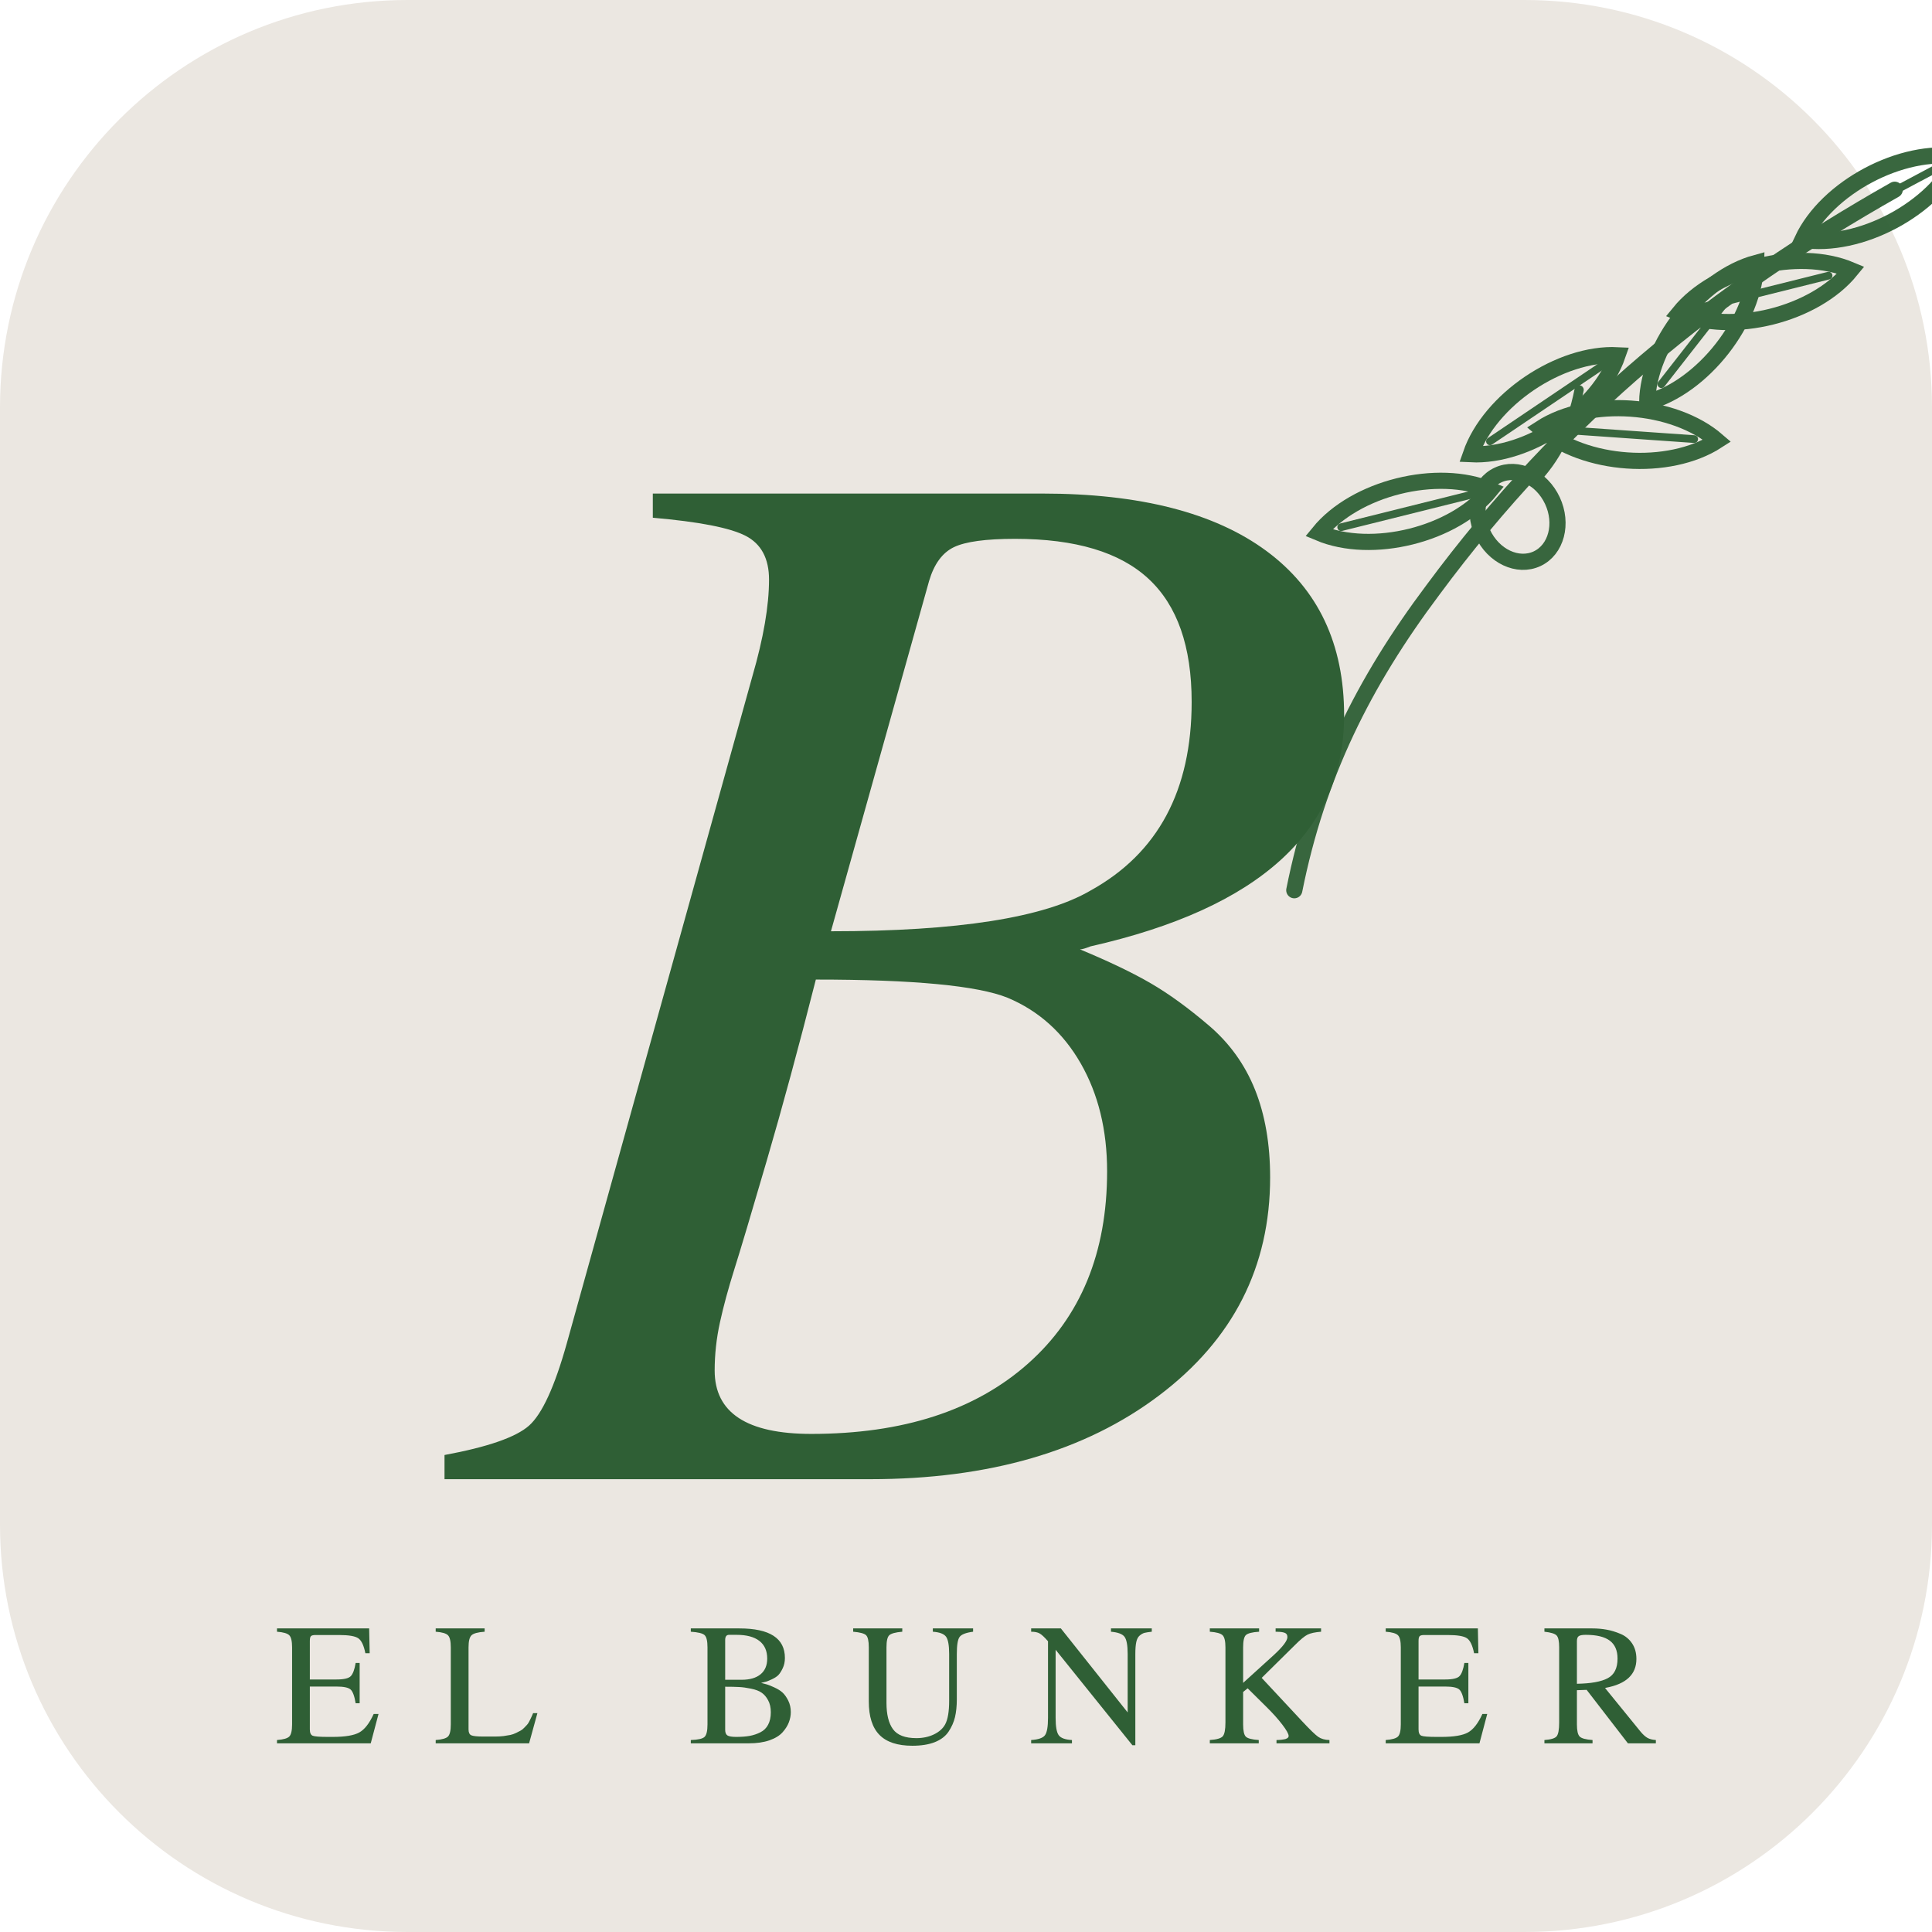
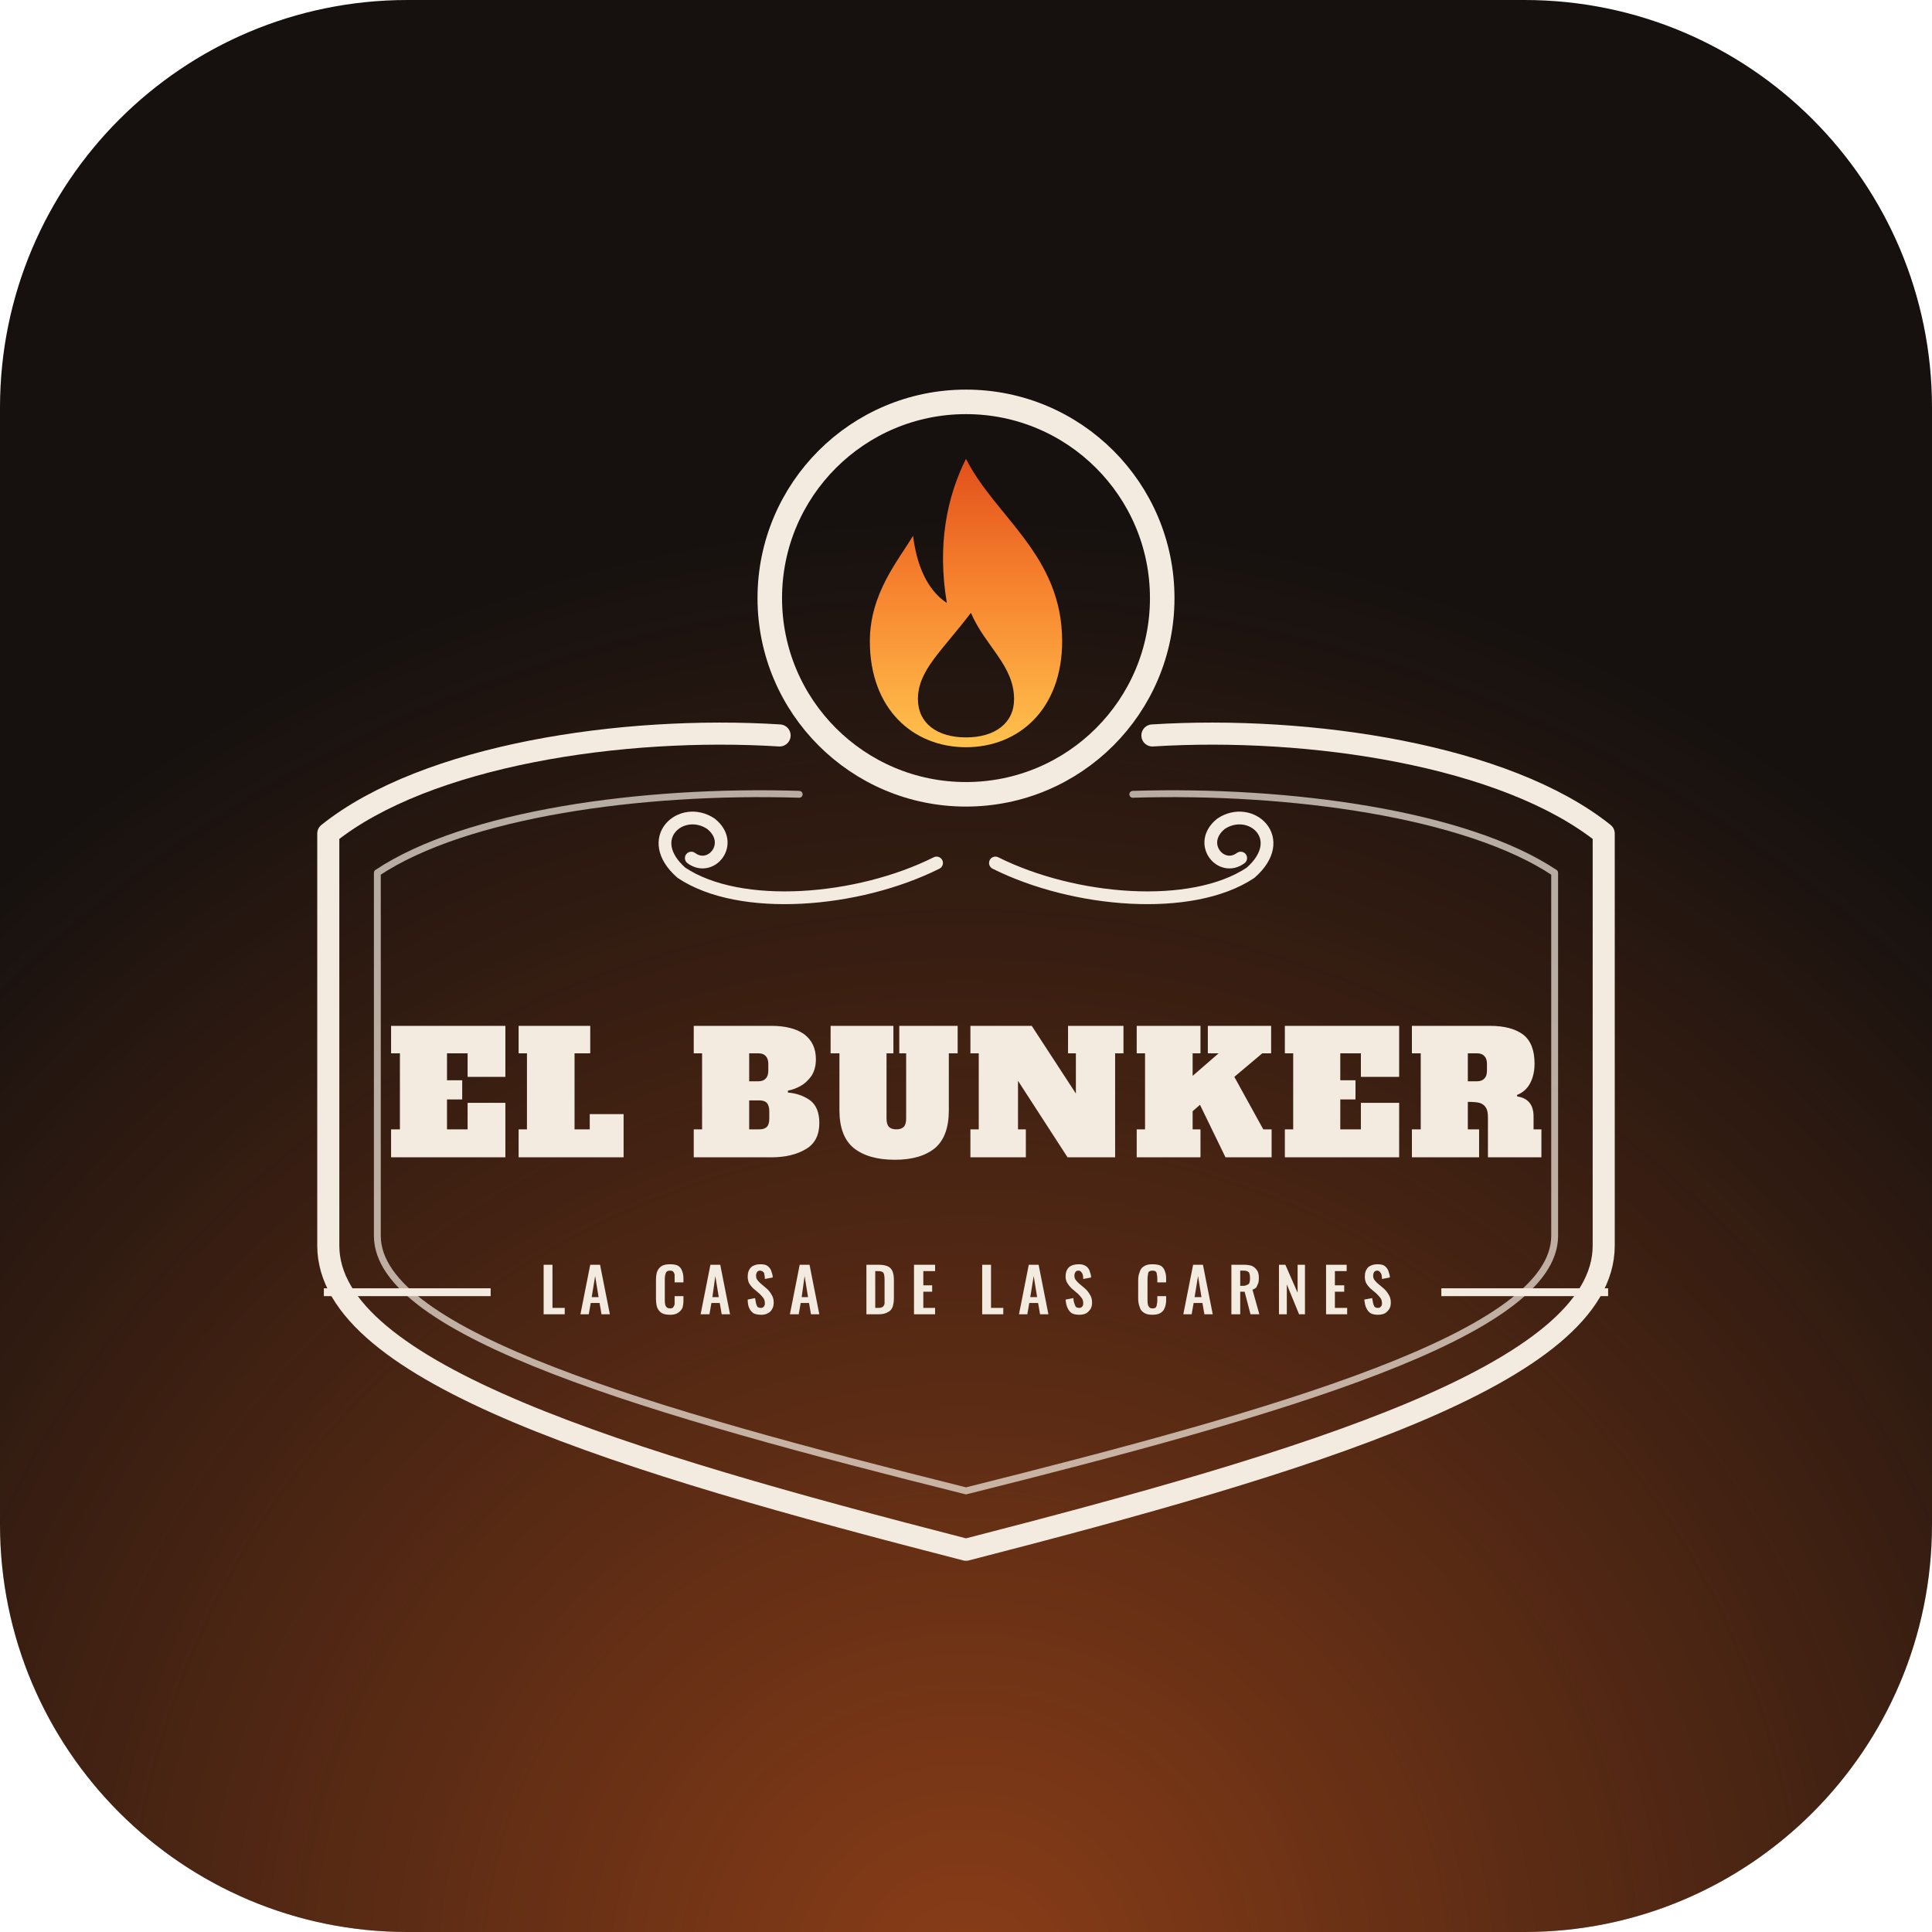
<svg xmlns="http://www.w3.org/2000/svg" viewBox="0 0 512 512">
-   <rect width="512" height="512" rx="108" fill="#ebe7e1" />
-   <g transform="translate(0 0) scale(1)">
-     <g transform="translate(292 36) scale(1.02)" opacity=".95">
-       <g fill="none" stroke="#2f5f35" stroke-width="4.2" stroke-linecap="round">
-         <defs>
-           <g id="lf">
-             <path d="M0 0C12-9 34-9 46 0C34 9 12 9 0 0Z" />
-             <path d="M3 0H40" stroke-width="2" />
-           </g>
-         </defs>
-         <path d="M206 14C160 40 120 72 86 118C68 142 56 166 50 196" />
-         <use href="#lf" transform="translate(182 27) rotate(-28)" />
-         <use href="#lf" transform="translate(170 33) rotate(128)" />
-         <use href="#lf" transform="translate(150 46) rotate(-14)" />
-         <use href="#lf" transform="translate(134 57) rotate(146)" />
-         <use href="#lf" transform="translate(114 76) rotate(4)" />
-         <use href="#lf" transform="translate(101 92) rotate(166)" />
-         <path d="M124 66C122 76 118 84 112 90" stroke-width="2.4" />
-         <ellipse cx="108" cy="99" rx="10" ry="12" transform="rotate(-25 108 99)" />
-       </g>
+   <defs>
+     <linearGradient id="fuego" x1="0" y1="1" x2="0" y2="0">
+       <stop offset="0" stop-color="#ffc24d" />
+       <stop offset=".55" stop-color="#f7842f" />
+       <stop offset="1" stop-color="#e2501b" />
+     </linearGradient>
+   </defs>
+   <defs>
+     <radialGradient id="g" cx=".5" cy="1.02" r=".75">
+       <stop offset="0" stop-color="#e8611f" stop-opacity=".55" />
+       <stop offset="1" stop-color="#e8611f" stop-opacity="0" />
+     </radialGradient>
+   </defs>
+   <rect width="512" height="512" rx="108" fill="#16110f" />
+   <rect width="512" height="512" rx="108" fill="url(#g)" />
+   <g transform="translate(35 75.3) scale(1.3)">
+     <circle cx="170" cy="64" r="40" fill="none" stroke="#f3ebe0" stroke-width="5" />
+     <path fill="url(#fuego)" fill-rule="evenodd" d="M170 35.6 C175.9 47.4 189.6 55.2 189.6 72.8 C189.6 86.6 180.8 94.4 170 94.4 C159.2 94.4 150.4 86.6 150.4 72.8 C150.4 63 156.3 56.2 159.2 51.3 C160.2 59.1 163.1 63 166.1 65 C164.1 53.2 166.1 43.4 170 35.6ZM171 67 C173.9 73.8 179.8 77.7 179.8 84.6 C179.8 89.5 175.9 92.4 170 92.4 C164.1 92.4 160.2 89.5 160.2 84.6 C160.2 78.7 165.1 74.8 171 67Z" />
+     <g fill="none" stroke="#f3ebe0" stroke-linecap="round" stroke-linejoin="round">
+       <path stroke-width="4.5" d="M132 92C100 90 60 96 40 112V196C40 222 100 240 170 258C240 240 300 222 300 196V112C280 96 240 90 208 92" />
+       <path stroke-width="1.4" opacity=".7" d="M136 104C104 103 68 108 50 120V194C50 214 106 230 170 246C234 230 290 214 290 194V120C272 108 236 103 204 104" />
+       <path stroke-width="2.6" d="M164 118C148 126 124 128 112 120C104 113 112 106 118 110C123 114 118 120 114 117" />
+       <path stroke-width="2.6" d="M164 118C148 126 124 128 112 120C104 113 112 106 118 110C123 114 118 120 114 117" transform="matrix(-1 0 0 1 340 0)" />
    </g>
-     <text x="236" y="392" text-anchor="middle" font-family="FreeSerif" font-style="italic" font-size="400" fill="#2f5f35">B</text>
-     <text x="256" y="462" text-anchor="middle" font-family="FreeSerif" font-size="46" letter-spacing="14" fill="#2f5f35">EL BUNKER</text>
+     <path fill="#f3ebe0" d="M52.8 178V172.3H54.6V156.8H52.8V151.2H76.1V161.6H68.4V156.8H64.2V162.3H67.3V166.2H64.2V172.3H68.4V166.9H76.1V178ZM78.8 178V172.3H80.5V156.8H78.8V151.2H93.4V156.8H90.2V172.3H93.3V169.2H100.2V178ZM114.5 172.3H116.2V156.8H114.5V151.2H130.3Q134.6 151.2 137 152.9Q139.4 154.7 139.4 158Q139.4 160 138.5 161.4Q137.5 162.8 136.2 163.5Q134.9 164.2 133.7 164.4V164.8Q136.2 165 138.1 166.3Q140.1 167.7 140.1 171Q140.1 174.7 137.4 176.3Q134.6 178 130.3 178H114.5ZM127.7 162.5Q128.7 162.5 129.2 161.9Q129.7 161.4 129.7 160.3V159Q129.7 157.9 129.2 157.4Q128.7 156.8 127.7 156.8H125.8V162.5ZM127.9 172.3Q128.9 172.3 129.4 171.8Q129.9 171.3 129.9 170.1V168.6Q129.9 167.5 129.4 166.9Q128.9 166.4 127.9 166.4H125.8V172.3ZM144.2 168.4V156.8H142.4V151.2H155.2V156.8H153.8V170.1Q153.8 171.3 154.3 171.8Q154.8 172.3 155.8 172.3Q156.8 172.3 157.3 171.8Q157.8 171.3 157.8 170.1V156.8H156.4V151.2H168.3V156.8H166.5V168.4Q166.5 173.7 163.7 176.1Q160.8 178.5 155.5 178.5Q150.1 178.5 147.1 176.1Q144.2 173.7 144.2 168.4ZM190.8 151.2H202.1V156.8H200.4V178H190.7L180.6 162.4V172.3H182.2V178H170.9V172.3H172.6V156.8H170.9V151.2H183.4L192.4 165V156.8H190.8ZM230.6 172.3H232.3V178H222.9L217.7 167.3L216.2 168.6V172.3H217.8V178H204.8V172.3H206.5V156.8H204.8V151.2H217.8V156.8H216.2V161.4L221.5 156.8H219.3V151.2H232.2V156.8H230.4L224.7 161.6ZM235 178V172.3H236.7V156.8H235V151.2H258.3V161.6H250.5V156.8H246.3V162.3H249.4V166.2H246.3V172.3H250.5V166.9H258.3V178ZM260.9 172.3H262.7V156.8H260.9V151.2H276.8Q281.2 151.2 283.6 153Q285.9 154.8 285.9 158.9Q285.9 161.2 285 162.9Q284.1 164.6 282.3 165.3L282.4 165.6Q285.7 166.1 285.7 169.7V172.3H287.3V178H276.4V169.9Q276.4 168.5 276 167.9Q275.6 167.2 274.7 166.9Q273.9 166.7 272.3 166.7V172.3H274.6V178H260.9ZM274.2 162.5Q275.2 162.5 275.7 161.9Q276.2 161.4 276.2 160.3V159Q276.2 157.9 275.7 157.4Q275.2 156.8 274.2 156.8H272.3V162.5Z" />
+     <path fill="#f3ebe0" d="M83.9 210V199.9H85.7V208.7H88.2V210ZM91.4 210 93.4 199.9H95.4L97.4 210H95.7L95.3 207.7H93.5L93.1 210ZM93.7 206.5H95.1L94.4 202.2ZM109.7 210.1Q108.5 210.1 107.9 209.7Q107.3 209.3 107 208.5Q106.8 207.7 106.8 206.8V203.1Q106.8 202.1 107 201.4Q107.3 200.6 107.9 200.2Q108.5 199.8 109.7 199.8Q110.7 199.8 111.3 200.1Q111.9 200.5 112.1 201.1Q112.4 201.8 112.4 202.7V203.5H110.6V202.7Q110.6 202.2 110.6 201.9Q110.5 201.5 110.3 201.3Q110.1 201.1 109.7 201.1Q109.2 201.1 109 201.3Q108.8 201.5 108.7 201.9Q108.6 202.3 108.6 202.8V207.2Q108.6 207.7 108.7 208.1Q108.8 208.4 109 208.6Q109.3 208.8 109.7 208.8Q110.1 208.8 110.3 208.6Q110.5 208.3 110.6 208Q110.6 207.6 110.6 207.2V206.3H112.4V207.1Q112.4 208 112.2 208.7Q111.9 209.3 111.3 209.7Q110.7 210.1 109.7 210.1ZM115.9 210 117.9 199.9H119.9L121.9 210H120.2L119.8 207.7H118.1L117.7 210ZM118.3 206.5H119.6L118.9 202.2ZM128.3 210.1Q127.3 210.1 126.7 209.8Q126.1 209.4 125.8 208.7Q125.5 208.1 125.5 207L127 206.7Q127.1 207.3 127.2 207.8Q127.3 208.2 127.5 208.5Q127.8 208.7 128.2 208.7Q128.6 208.7 128.8 208.4Q129 208.2 129 207.8Q129 207.1 128.7 206.7Q128.4 206.3 127.9 205.8L126.6 204.7Q126.1 204.2 125.8 203.7Q125.5 203.1 125.5 202.3Q125.5 201.1 126.2 200.4Q126.9 199.8 128.1 199.8Q128.8 199.8 129.3 200Q129.7 200.2 130 200.6Q130.3 201 130.4 201.5Q130.6 202 130.6 202.5L129 202.8Q129 202.3 128.9 201.9Q128.9 201.6 128.7 201.4Q128.4 201.1 128 201.1Q127.6 201.1 127.4 201.4Q127.2 201.7 127.2 202.1Q127.2 202.6 127.4 202.9Q127.6 203.2 128 203.6L129.3 204.7Q129.9 205.2 130.3 205.9Q130.8 206.6 130.8 207.6Q130.8 208.4 130.5 208.9Q130.2 209.5 129.6 209.8Q129 210.1 128.3 210.1ZM134.1 210 136.1 199.9H138.1L140.1 210H138.4L138 207.7H136.3L135.9 210ZM136.5 206.5H137.8L137.1 202.2ZM149.7 210V199.9H152.1Q153.3 199.9 154 200.2Q154.7 200.5 155 201.2Q155.3 201.9 155.3 203V206.7Q155.3 207.8 155 208.6Q154.7 209.3 154 209.6Q153.3 210 152.2 210ZM151.5 208.7H152.1Q152.7 208.7 153 208.5Q153.3 208.3 153.4 207.8Q153.4 207.4 153.4 206.8V202.9Q153.4 202.3 153.3 201.9Q153.2 201.5 153 201.4Q152.7 201.2 152.1 201.2H151.5ZM159.4 210V199.9H163.7V201.2H161.3V204.1H163.1V205.4H161.3V208.7H163.7V210ZM173.3 210V199.9H175.1V208.7H177.6V210ZM180.8 210 182.8 199.9H184.8L186.8 210H185.1L184.7 207.7H182.9L182.5 210ZM183.1 206.5H184.5L183.8 202.2ZM193.1 210.1Q192.2 210.1 191.6 209.8Q191 209.4 190.7 208.7Q190.4 208.1 190.3 207L191.9 206.7Q191.9 207.3 192.1 207.8Q192.2 208.2 192.4 208.5Q192.7 208.7 193.1 208.7Q193.5 208.7 193.7 208.4Q193.9 208.2 193.9 207.8Q193.9 207.1 193.6 206.7Q193.3 206.3 192.8 205.8L191.5 204.7Q191 204.2 190.7 203.7Q190.3 203.1 190.3 202.3Q190.3 201.1 191 200.4Q191.7 199.8 193 199.8Q193.7 199.8 194.1 200Q194.6 200.2 194.9 200.6Q195.2 201 195.3 201.5Q195.5 202 195.5 202.5L193.9 202.8Q193.9 202.3 193.8 201.9Q193.7 201.6 193.5 201.4Q193.3 201.1 192.9 201.1Q192.5 201.1 192.3 201.4Q192.1 201.7 192.1 202.1Q192.1 202.6 192.3 202.9Q192.5 203.2 192.9 203.6L194.2 204.7Q194.8 205.2 195.2 205.9Q195.7 206.6 195.7 207.6Q195.7 208.4 195.4 208.9Q195 209.5 194.5 209.8Q193.9 210.1 193.1 210.1ZM208 210.1Q206.9 210.1 206.3 209.7Q205.6 209.3 205.4 208.5Q205.1 207.7 205.1 206.8V203.1Q205.1 202.1 205.4 201.4Q205.6 200.6 206.3 200.2Q206.9 199.8 208 199.8Q209.1 199.8 209.7 200.1Q210.3 200.5 210.5 201.1Q210.8 201.8 210.8 202.7V203.5H209V202.7Q209 202.2 208.9 201.9Q208.9 201.5 208.7 201.3Q208.5 201.1 208 201.1Q207.6 201.1 207.3 201.3Q207.1 201.5 207.1 201.9Q207 202.3 207 202.8V207.2Q207 207.7 207.1 208.1Q207.2 208.4 207.4 208.6Q207.6 208.8 208 208.8Q208.5 208.8 208.7 208.6Q208.9 208.3 208.9 208Q209 207.6 209 207.2V206.3H210.8V207.1Q210.8 208 210.5 208.7Q210.3 209.3 209.7 209.7Q209.1 210.1 208 210.1ZM214.3 210 216.3 199.9H218.3L220.3 210H218.6L218.2 207.7H216.4L216 210ZM216.6 206.5H218L217.3 202.2ZM224.1 210V199.9H226.5Q227.5 199.9 228.2 200.1Q228.9 200.4 229.3 201Q229.7 201.5 229.7 202.6Q229.7 203.2 229.6 203.6Q229.4 204.1 229.2 204.5Q228.9 204.8 228.4 205L229.8 210H228L226.8 205.4H225.9V210ZM225.9 204.2H226.5Q227 204.2 227.3 204Q227.7 203.9 227.8 203.5Q227.9 203.2 227.9 202.7Q227.9 201.9 227.7 201.5Q227.4 201.1 226.6 201.1H225.9ZM233.8 210V199.9H235.1L237.6 205.6V199.9H239.1V210H237.9L235.4 203.9V210ZM243.4 210V199.9H247.6V201.2H245.2V204.1H247.1V205.4H245.2V208.7H247.7V210ZM254 210.1Q253.1 210.1 252.5 209.8Q251.9 209.4 251.6 208.7Q251.3 208.1 251.2 207L252.8 206.7Q252.9 207.3 253 207.8Q253.1 208.2 253.3 208.5Q253.6 208.7 254 208.7Q254.4 208.7 254.6 208.4Q254.8 208.2 254.8 207.8Q254.8 207.1 254.5 206.7Q254.2 206.3 253.7 205.8L252.4 204.7Q251.9 204.2 251.6 203.7Q251.3 203.1 251.3 202.3Q251.3 201.1 252 200.4Q252.7 199.8 253.9 199.8Q254.6 199.8 255.1 200Q255.5 200.2 255.8 200.6Q256.1 201 256.2 201.5Q256.4 202 256.4 202.5L254.8 202.8Q254.8 202.3 254.7 201.9Q254.6 201.6 254.4 201.4Q254.2 201.1 253.8 201.1Q253.4 201.1 253.2 201.4Q253 201.7 253 202.1Q253 202.6 253.2 202.9Q253.4 203.2 253.8 203.6L255.1 204.7Q255.7 205.2 256.1 205.9Q256.6 206.6 256.6 207.6Q256.6 208.4 256.3 208.9Q255.9 209.5 255.4 209.8Q254.8 210.1 254 210.1Z" />
+     <path stroke="#f3ebe0" stroke-width="1.6" d="M39.1 205.5H73.1M266.9 205.5H300.9" />
  </g>
</svg>
